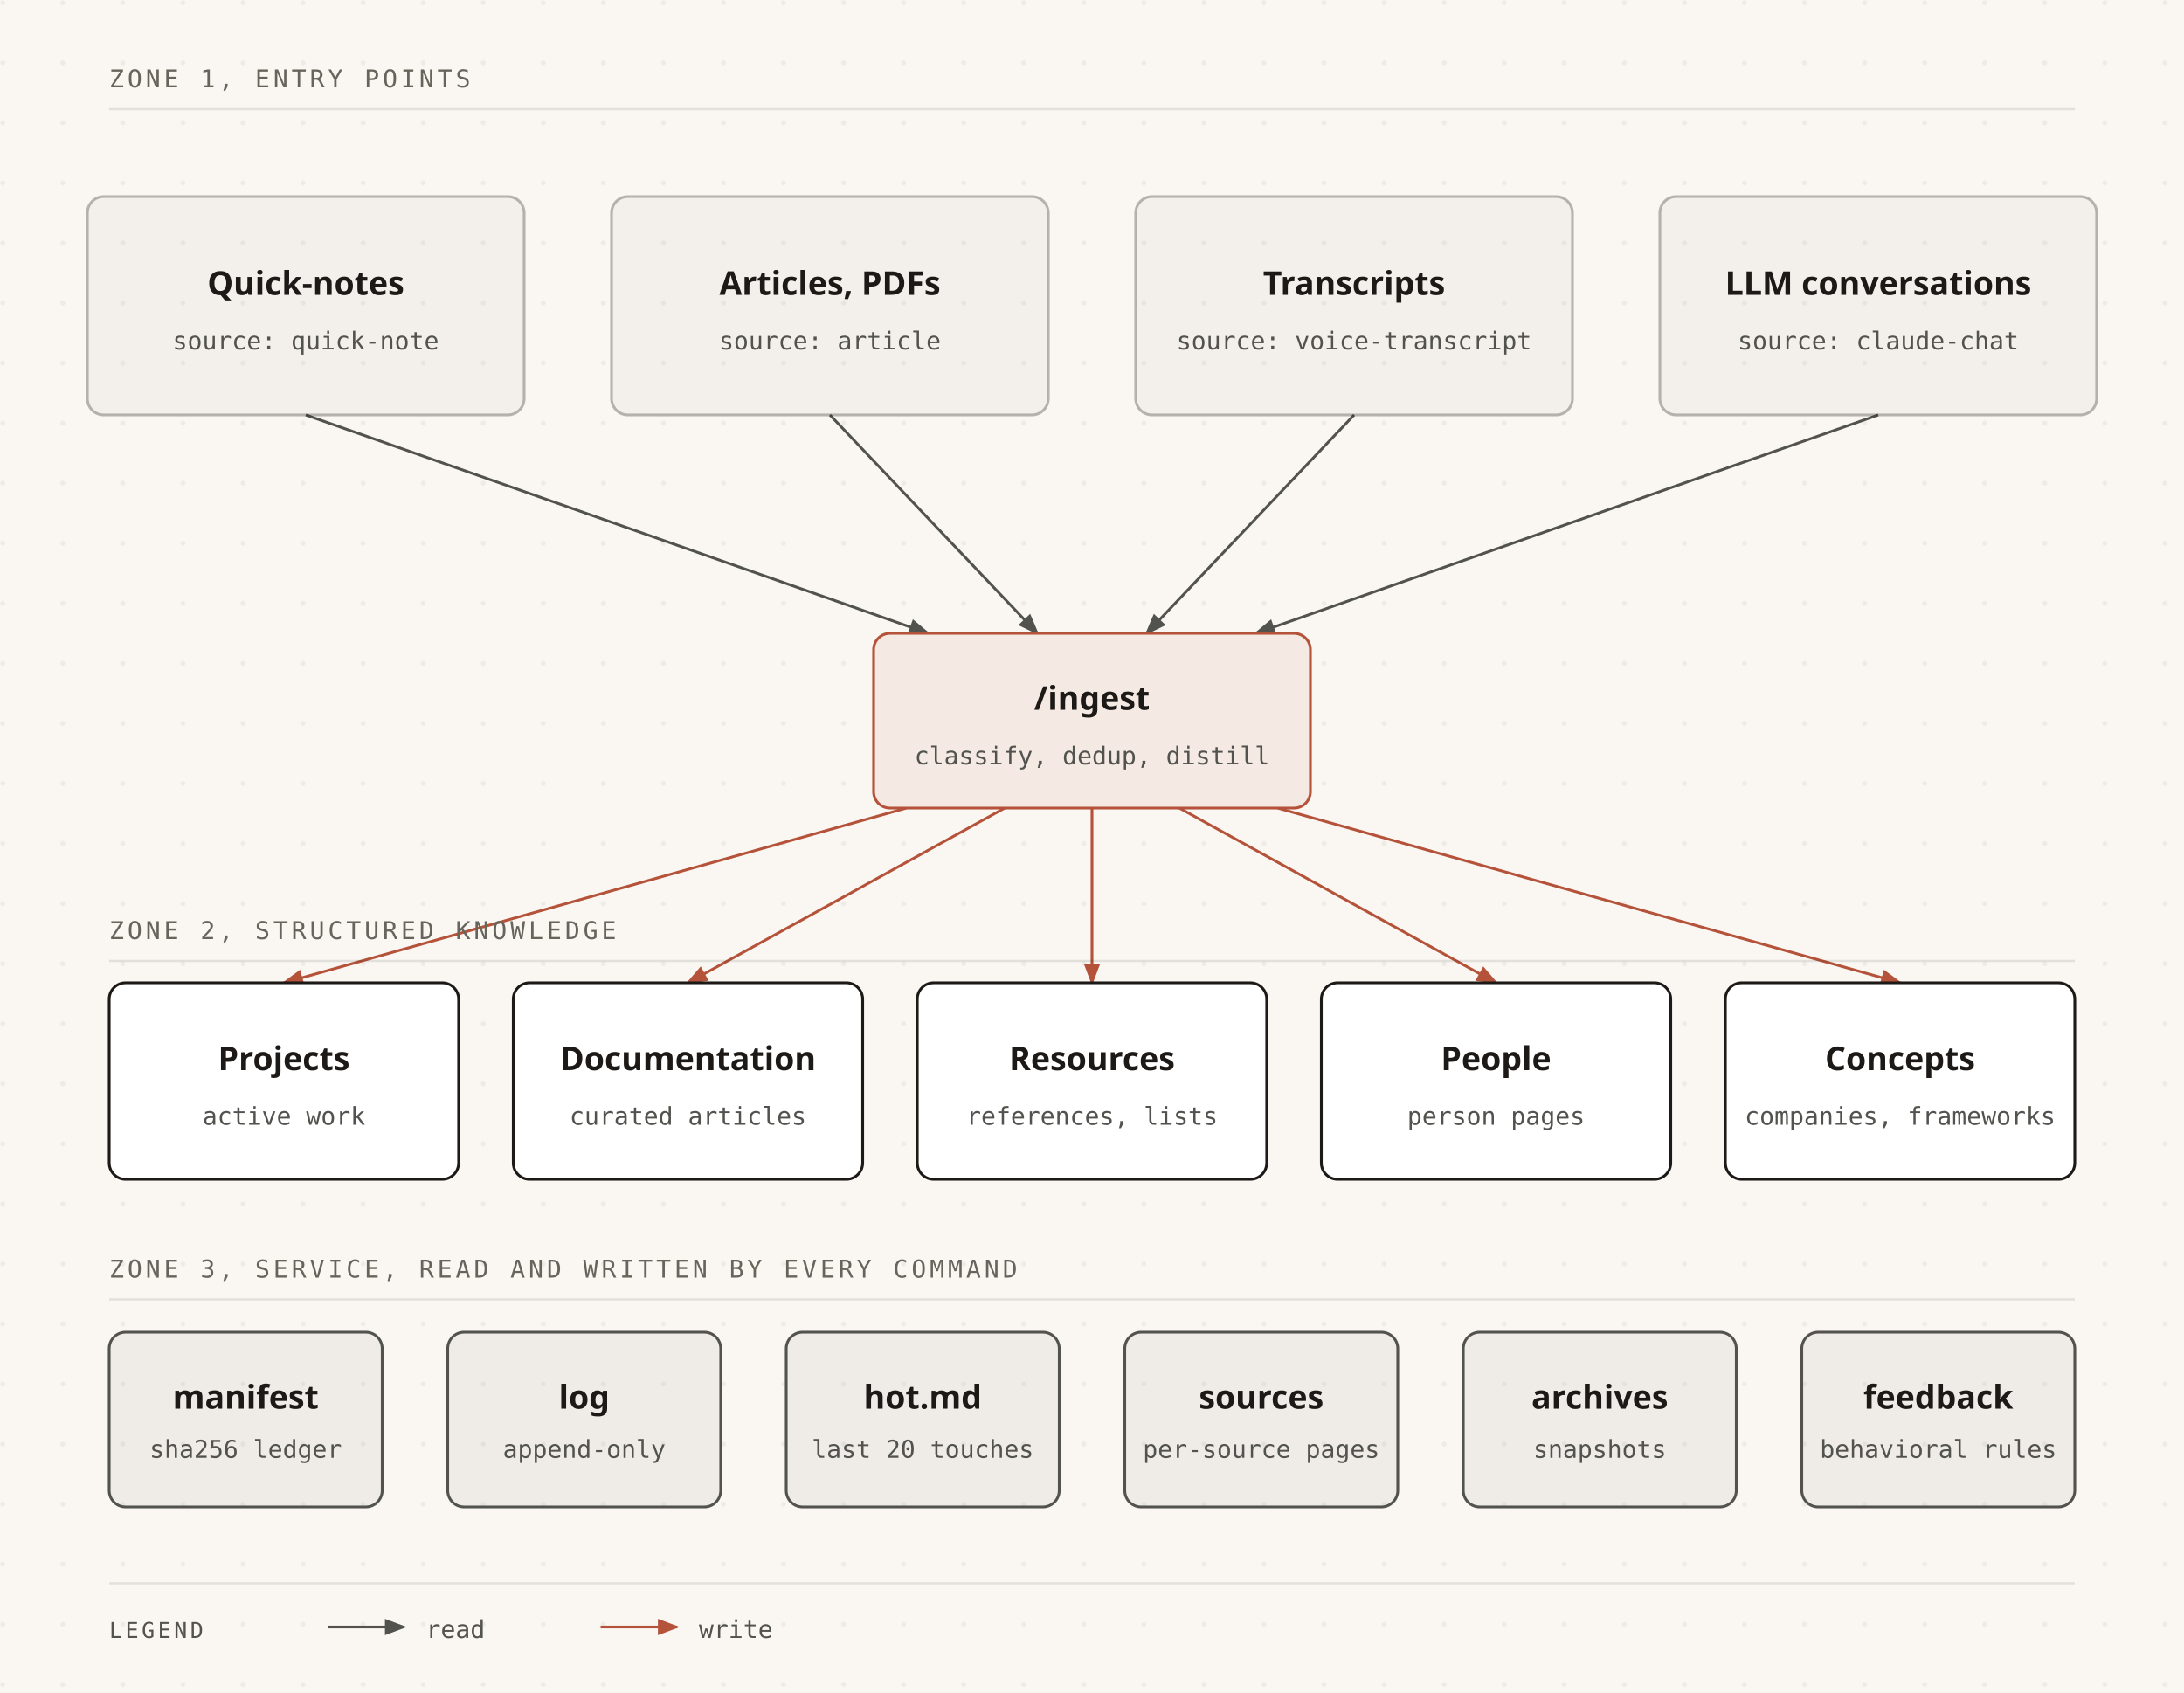
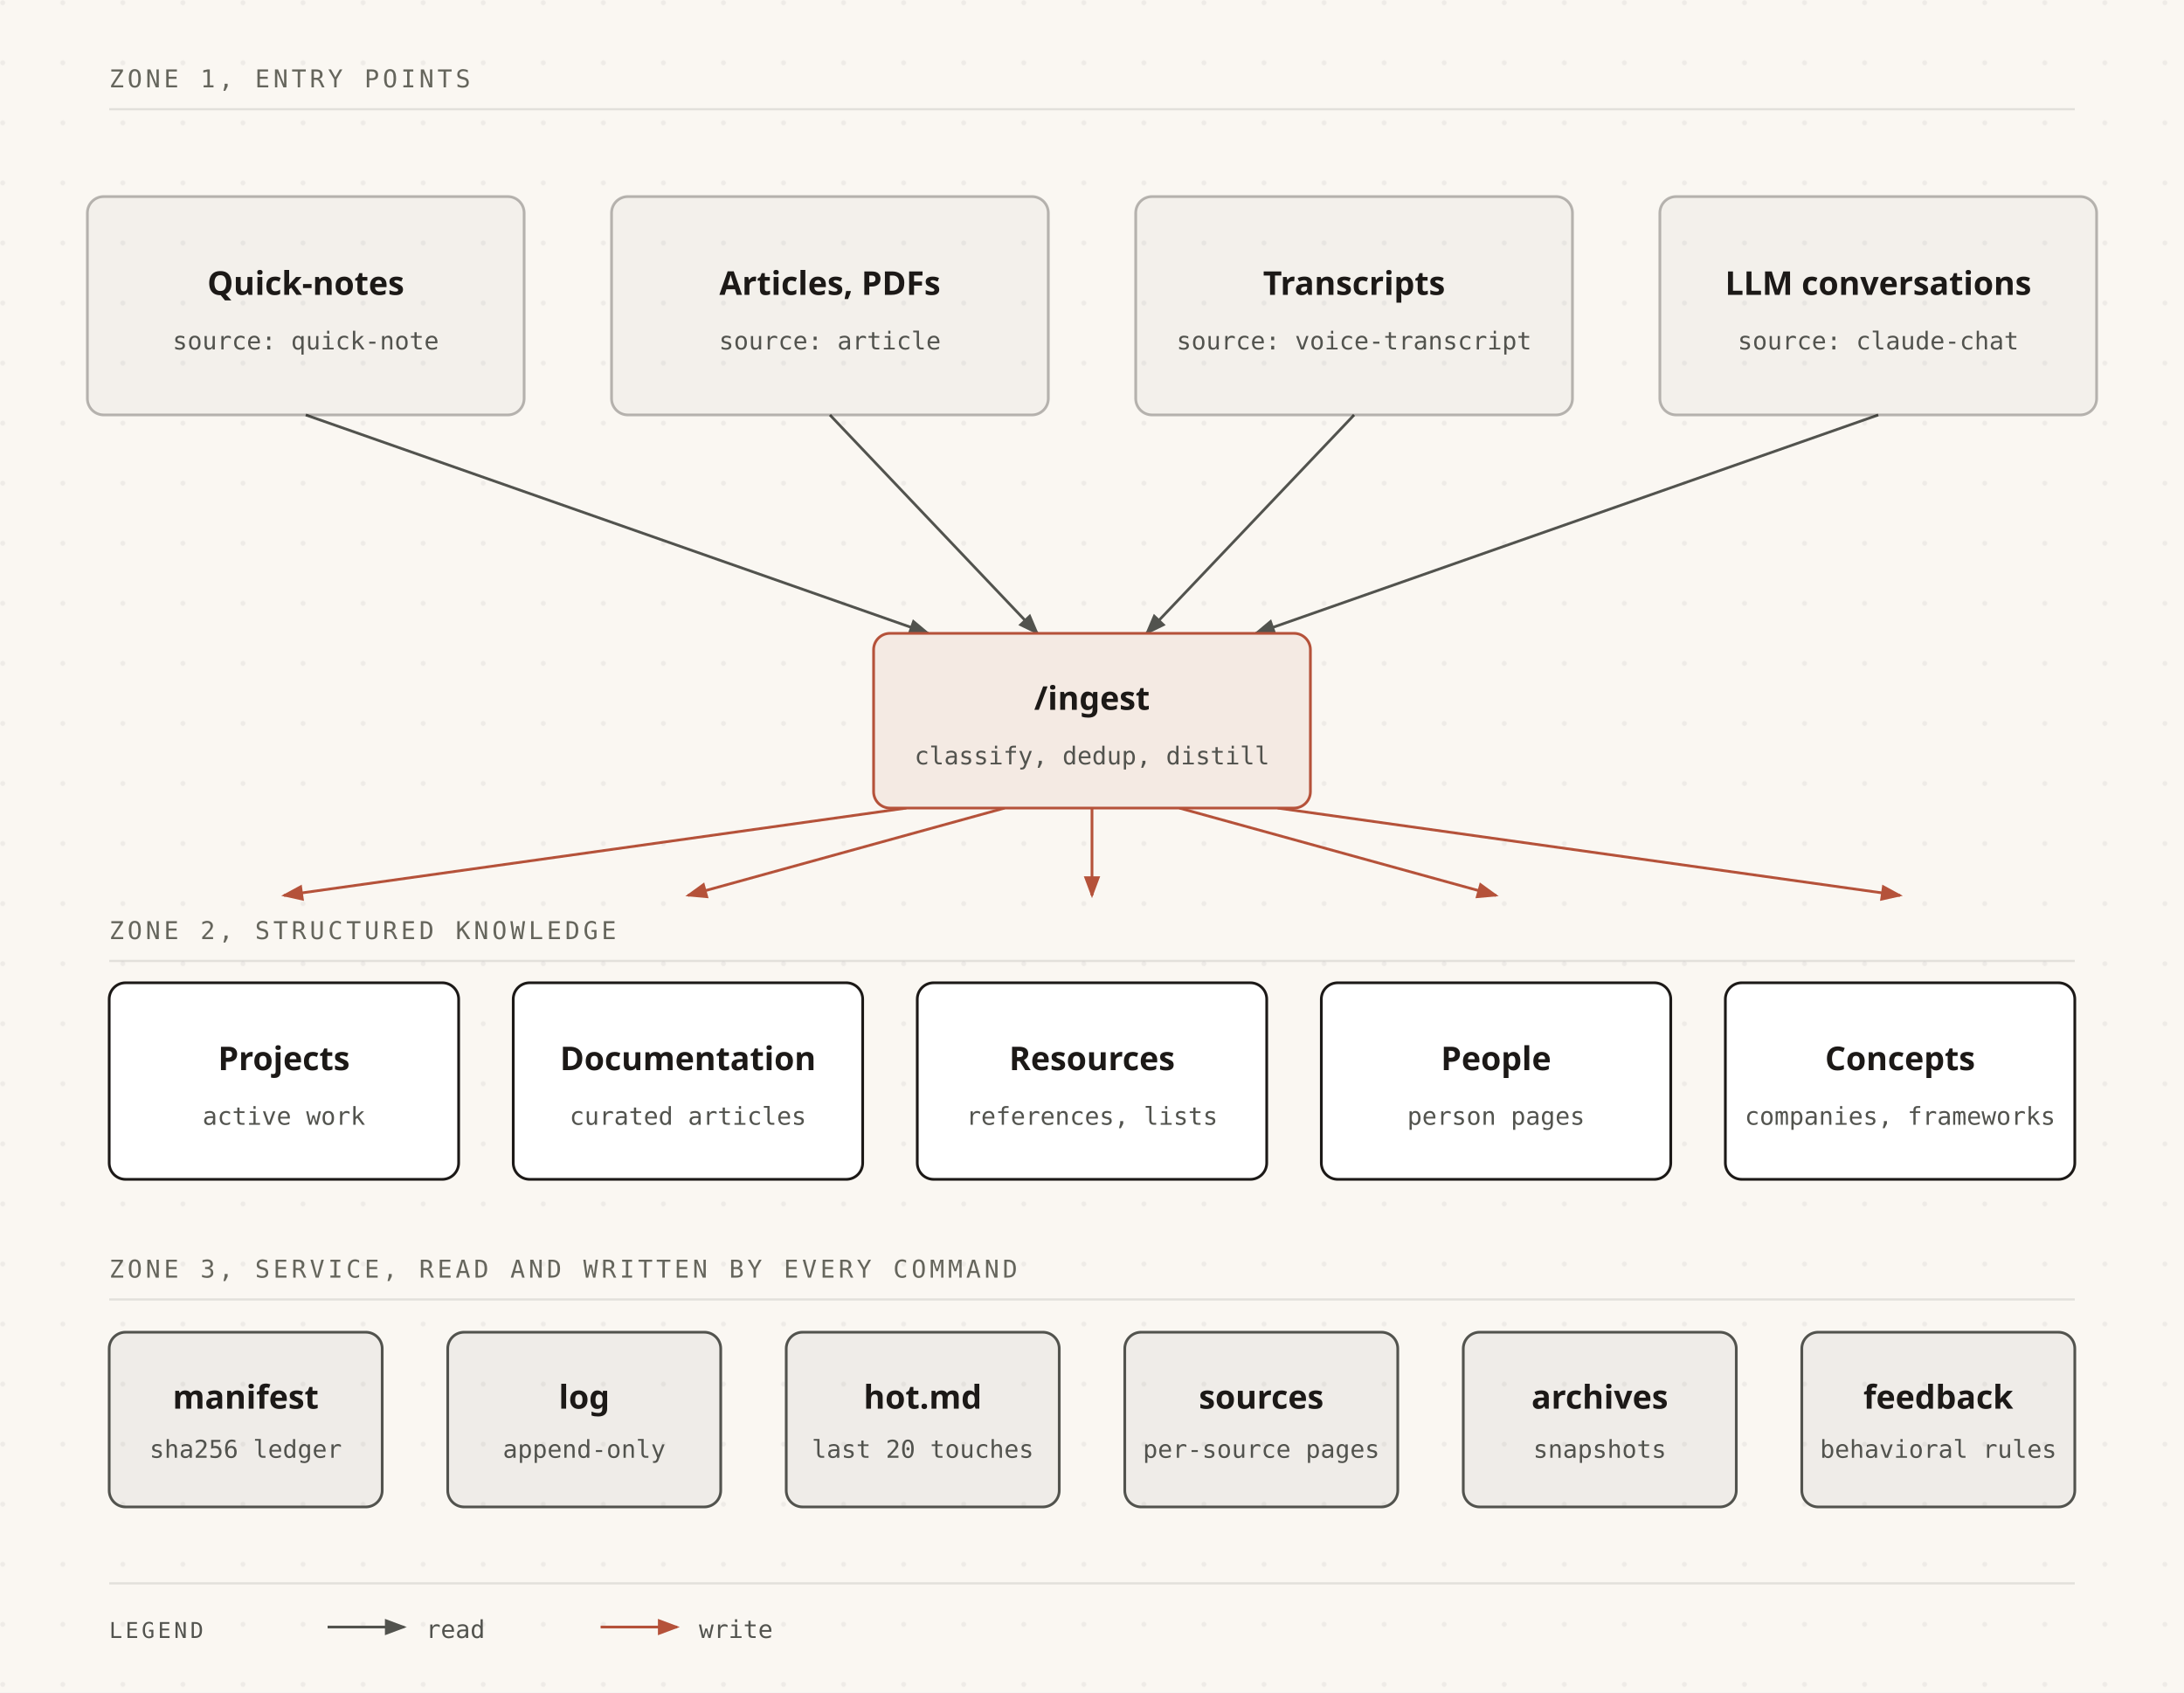
<svg xmlns="http://www.w3.org/2000/svg" viewBox="0 0 800 620">
  <defs>
    <pattern id="dots-arch" width="22" height="22" patternUnits="userSpaceOnUse">
      <circle cx="1" cy="1" r="0.9" fill="rgba(11,13,11,0.10)" />
    </pattern>
    <marker id="arrow" markerWidth="8" markerHeight="6" refX="7" refY="3" orient="auto">
      <polygon points="0 0, 8 3, 0 6" fill="#52534e" />
    </marker>
    <marker id="arrow-accent" markerWidth="8" markerHeight="6" refX="7" refY="3" orient="auto">
      <polygon points="0 0, 8 3, 0 6" fill="#b5523a" />
    </marker>
  </defs>
  <rect width="100%" height="100%" fill="#faf7f2" />
  <rect width="100%" height="100%" fill="url(#dots-arch)" opacity="0.5" />
  <text x="40" y="32" fill="#65655c" font-size="9" font-family="'Geist Mono', monospace" letter-spacing="0.14em">ZONE 1, ENTRY POINTS</text>
  <line x1="40" y1="40" x2="760" y2="40" stroke="rgba(11,13,11,0.10)" stroke-width="0.8" />
  <path d="M 112 152 L 340 232" stroke="#52534e" stroke-width="1" fill="none" marker-end="url(#arrow)" />
  <path d="M 304 152 L 380 232" stroke="#52534e" stroke-width="1" fill="none" marker-end="url(#arrow)" />
  <path d="M 496 152 L 420 232" stroke="#52534e" stroke-width="1" fill="none" marker-end="url(#arrow)" />
  <path d="M 688 152 L 460 232" stroke="#52534e" stroke-width="1" fill="none" marker-end="url(#arrow)" />
-   <path d="M 332 296 L 104 360" stroke="#b5523a" stroke-width="1" fill="none" marker-end="url(#arrow-accent)" />
-   <path d="M 368 296 L 252 360" stroke="#b5523a" stroke-width="1" fill="none" marker-end="url(#arrow-accent)" />
-   <path d="M 400 296 L 400 360" stroke="#b5523a" stroke-width="1" fill="none" marker-end="url(#arrow-accent)" />
-   <path d="M 432 296 L 548 360" stroke="#b5523a" stroke-width="1" fill="none" marker-end="url(#arrow-accent)" />
-   <path d="M 468 296 L 696 360" stroke="#b5523a" stroke-width="1" fill="none" marker-end="url(#arrow-accent)" />
+   <path d="M 332 296 L 104 328" stroke="#b5523a" stroke-width="1" fill="none" marker-end="url(#arrow-accent)" />
+   <path d="M 368 296 L 252 328" stroke="#b5523a" stroke-width="1" fill="none" marker-end="url(#arrow-accent)" />
+   <path d="M 400 296 L 400 328" stroke="#b5523a" stroke-width="1" fill="none" marker-end="url(#arrow-accent)" />
+   <path d="M 432 296 L 548 328" stroke="#b5523a" stroke-width="1" fill="none" marker-end="url(#arrow-accent)" />
+   <path d="M 468 296 L 696 328" stroke="#b5523a" stroke-width="1" fill="none" marker-end="url(#arrow-accent)" />
  <rect x="32" y="72" width="160" height="80" rx="6" fill="rgba(28,25,23,0.03)" stroke="rgba(28,25,23,0.30)" />
  <text x="112" y="108" fill="#1c1917" font-size="12" font-weight="600" font-family="'Geist', sans-serif" text-anchor="middle">Quick-notes</text>
  <text x="112" y="128" fill="#52534e" font-size="9" font-family="'Geist Mono', monospace" text-anchor="middle">source: quick-note</text>
  <rect x="224" y="72" width="160" height="80" rx="6" fill="rgba(28,25,23,0.03)" stroke="rgba(28,25,23,0.30)" />
  <text x="304" y="108" fill="#1c1917" font-size="12" font-weight="600" font-family="'Geist', sans-serif" text-anchor="middle">Articles, PDFs</text>
  <text x="304" y="128" fill="#52534e" font-size="9" font-family="'Geist Mono', monospace" text-anchor="middle">source: article</text>
  <rect x="416" y="72" width="160" height="80" rx="6" fill="rgba(28,25,23,0.03)" stroke="rgba(28,25,23,0.30)" />
  <text x="496" y="108" fill="#1c1917" font-size="12" font-weight="600" font-family="'Geist', sans-serif" text-anchor="middle">Transcripts</text>
  <text x="496" y="128" fill="#52534e" font-size="9" font-family="'Geist Mono', monospace" text-anchor="middle">source: voice-transcript</text>
  <rect x="608" y="72" width="160" height="80" rx="6" fill="rgba(28,25,23,0.03)" stroke="rgba(28,25,23,0.30)" />
  <text x="688" y="108" fill="#1c1917" font-size="12" font-weight="600" font-family="'Geist', sans-serif" text-anchor="middle">LLM conversations</text>
  <text x="688" y="128" fill="#52534e" font-size="9" font-family="'Geist Mono', monospace" text-anchor="middle">source: claude-chat</text>
  <rect x="320" y="232" width="160" height="64" rx="6" fill="#faf7f2" />
  <rect x="320" y="232" width="160" height="64" rx="6" fill="rgba(181,82,58,0.08)" stroke="#b5523a" />
  <text x="400" y="260" fill="#1c1917" font-size="12" font-weight="600" font-family="'Geist', sans-serif" text-anchor="middle">/ingest</text>
  <text x="400" y="280" fill="#52534e" font-size="9" font-family="'Geist Mono', monospace" text-anchor="middle">classify, dedup, distill</text>
  <text x="40" y="344" fill="#65655c" font-size="9" font-family="'Geist Mono', monospace" letter-spacing="0.14em">ZONE 2, STRUCTURED KNOWLEDGE</text>
  <line x1="40" y1="352" x2="760" y2="352" stroke="rgba(11,13,11,0.10)" stroke-width="0.8" />
  <rect x="40" y="360" width="128" height="72" rx="6" fill="#ffffff" stroke="#1c1917" />
  <text x="104" y="392" fill="#1c1917" font-size="12" font-weight="600" font-family="'Geist', sans-serif" text-anchor="middle">Projects</text>
  <text x="104" y="412" fill="#52534e" font-size="9" font-family="'Geist Mono', monospace" text-anchor="middle">active work</text>
  <rect x="188" y="360" width="128" height="72" rx="6" fill="#ffffff" stroke="#1c1917" />
  <text x="252" y="392" fill="#1c1917" font-size="12" font-weight="600" font-family="'Geist', sans-serif" text-anchor="middle">Documentation</text>
  <text x="252" y="412" fill="#52534e" font-size="9" font-family="'Geist Mono', monospace" text-anchor="middle">curated articles</text>
  <rect x="336" y="360" width="128" height="72" rx="6" fill="#ffffff" stroke="#1c1917" />
  <text x="400" y="392" fill="#1c1917" font-size="12" font-weight="600" font-family="'Geist', sans-serif" text-anchor="middle">Resources</text>
  <text x="400" y="412" fill="#52534e" font-size="9" font-family="'Geist Mono', monospace" text-anchor="middle">references, lists</text>
  <rect x="484" y="360" width="128" height="72" rx="6" fill="#ffffff" stroke="#1c1917" />
  <text x="548" y="392" fill="#1c1917" font-size="12" font-weight="600" font-family="'Geist', sans-serif" text-anchor="middle">People</text>
  <text x="548" y="412" fill="#52534e" font-size="9" font-family="'Geist Mono', monospace" text-anchor="middle">person pages</text>
  <rect x="632" y="360" width="128" height="72" rx="6" fill="#ffffff" stroke="#1c1917" />
  <text x="696" y="392" fill="#1c1917" font-size="12" font-weight="600" font-family="'Geist', sans-serif" text-anchor="middle">Concepts</text>
  <text x="696" y="412" fill="#52534e" font-size="9" font-family="'Geist Mono', monospace" text-anchor="middle">companies, frameworks</text>
  <text x="40" y="468" fill="#65655c" font-size="9" font-family="'Geist Mono', monospace" letter-spacing="0.14em">ZONE 3, SERVICE, READ AND WRITTEN BY EVERY COMMAND</text>
  <line x1="40" y1="476" x2="760" y2="476" stroke="rgba(11,13,11,0.10)" stroke-width="0.8" />
  <rect x="40" y="488" width="100" height="64" rx="6" fill="rgba(28,25,23,0.05)" stroke="#52534e" />
  <text x="90" y="516" fill="#1c1917" font-size="12" font-weight="600" font-family="'Geist', sans-serif" text-anchor="middle">manifest</text>
  <text x="90" y="534" fill="#52534e" font-size="9" font-family="'Geist Mono', monospace" text-anchor="middle">sha256 ledger</text>
  <rect x="164" y="488" width="100" height="64" rx="6" fill="rgba(28,25,23,0.05)" stroke="#52534e" />
  <text x="214" y="516" fill="#1c1917" font-size="12" font-weight="600" font-family="'Geist', sans-serif" text-anchor="middle">log</text>
  <text x="214" y="534" fill="#52534e" font-size="9" font-family="'Geist Mono', monospace" text-anchor="middle">append-only</text>
  <rect x="288" y="488" width="100" height="64" rx="6" fill="rgba(28,25,23,0.05)" stroke="#52534e" />
  <text x="338" y="516" fill="#1c1917" font-size="12" font-weight="600" font-family="'Geist', sans-serif" text-anchor="middle">hot.md</text>
  <text x="338" y="534" fill="#52534e" font-size="9" font-family="'Geist Mono', monospace" text-anchor="middle">last 20 touches</text>
  <rect x="412" y="488" width="100" height="64" rx="6" fill="rgba(28,25,23,0.05)" stroke="#52534e" />
  <text x="462" y="516" fill="#1c1917" font-size="12" font-weight="600" font-family="'Geist', sans-serif" text-anchor="middle">sources</text>
  <text x="462" y="534" fill="#52534e" font-size="9" font-family="'Geist Mono', monospace" text-anchor="middle">per-source pages</text>
  <rect x="536" y="488" width="100" height="64" rx="6" fill="rgba(28,25,23,0.05)" stroke="#52534e" />
  <text x="586" y="516" fill="#1c1917" font-size="12" font-weight="600" font-family="'Geist', sans-serif" text-anchor="middle">archives</text>
  <text x="586" y="534" fill="#52534e" font-size="9" font-family="'Geist Mono', monospace" text-anchor="middle">snapshots</text>
  <rect x="660" y="488" width="100" height="64" rx="6" fill="rgba(28,25,23,0.05)" stroke="#52534e" />
  <text x="710" y="516" fill="#1c1917" font-size="12" font-weight="600" font-family="'Geist', sans-serif" text-anchor="middle">feedback</text>
  <text x="710" y="534" fill="#52534e" font-size="9" font-family="'Geist Mono', monospace" text-anchor="middle">behavioral rules</text>
  <line x1="40" y1="580" x2="760" y2="580" stroke="rgba(11,13,11,0.10)" stroke-width="0.8" />
  <text x="40" y="600" fill="#52534e" font-size="8" font-family="'Geist Mono', monospace" letter-spacing="0.14em">LEGEND</text>
  <line x1="120" y1="596" x2="148" y2="596" stroke="#52534e" stroke-width="1" marker-end="url(#arrow)" />
  <text x="156" y="600" fill="#52534e" font-size="9" font-family="'Geist Mono', monospace">read</text>
  <line x1="220" y1="596" x2="248" y2="596" stroke="#b5523a" stroke-width="1" marker-end="url(#arrow-accent)" />
  <text x="256" y="600" fill="#52534e" font-size="9" font-family="'Geist Mono', monospace">write</text>
</svg>
